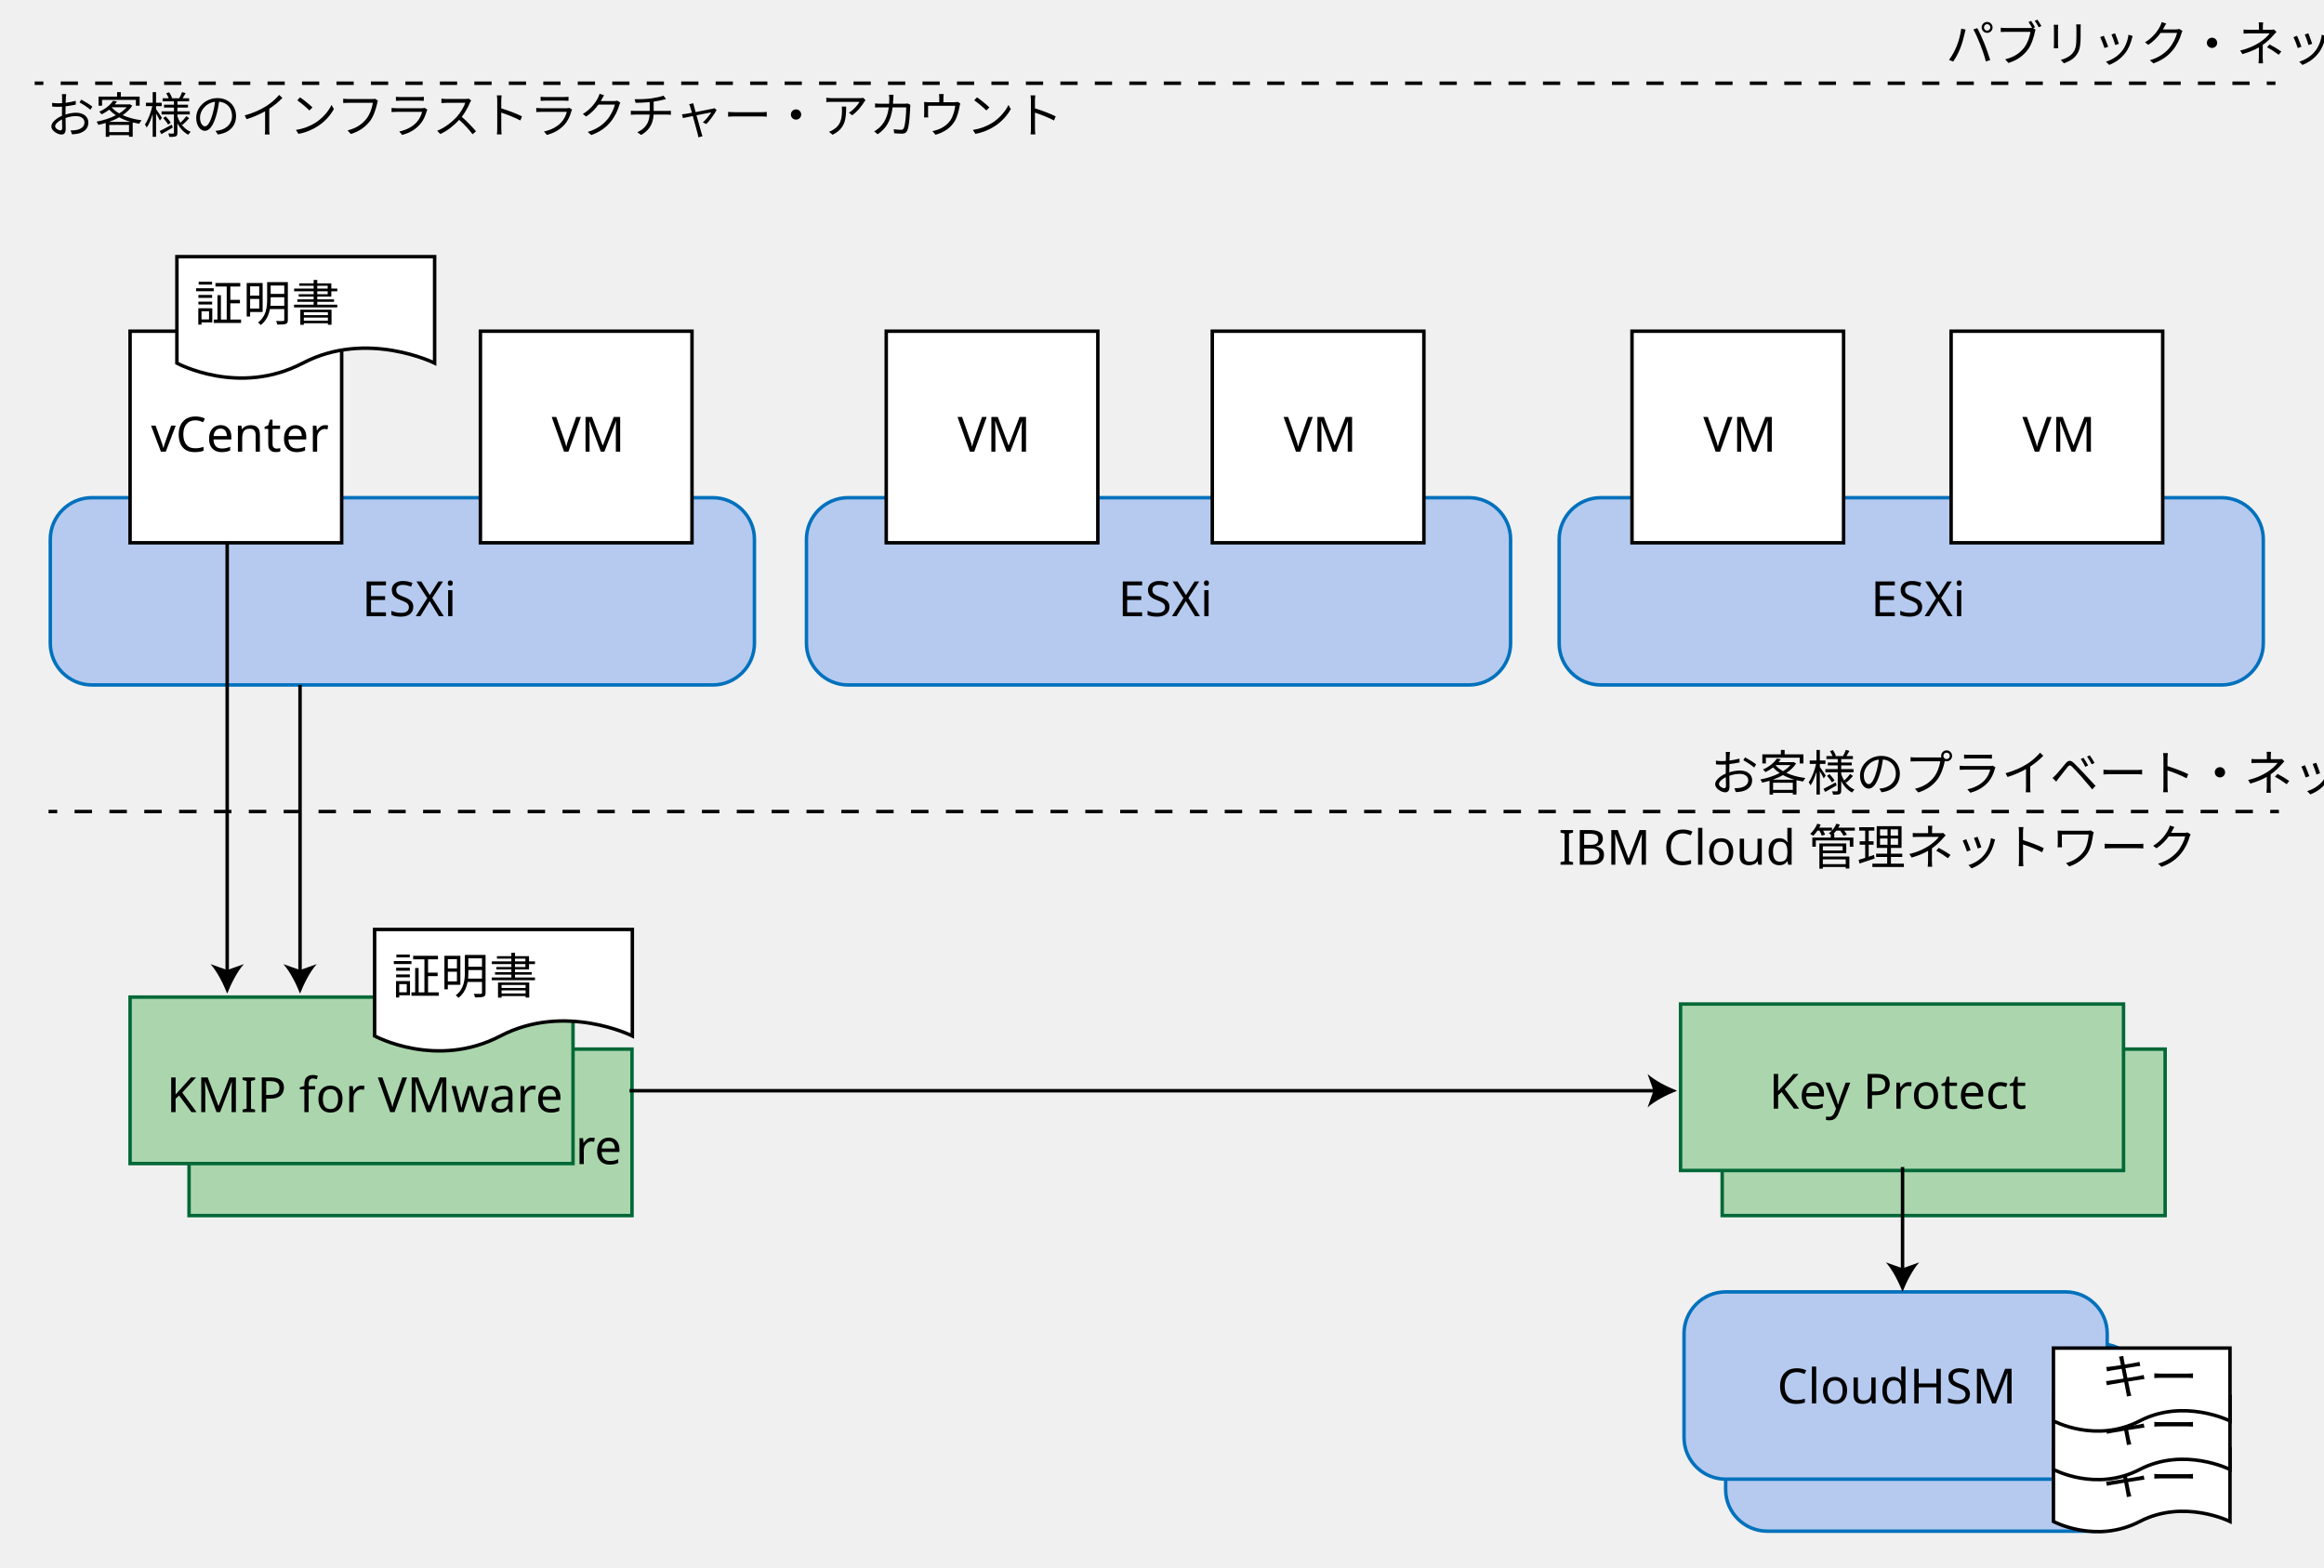
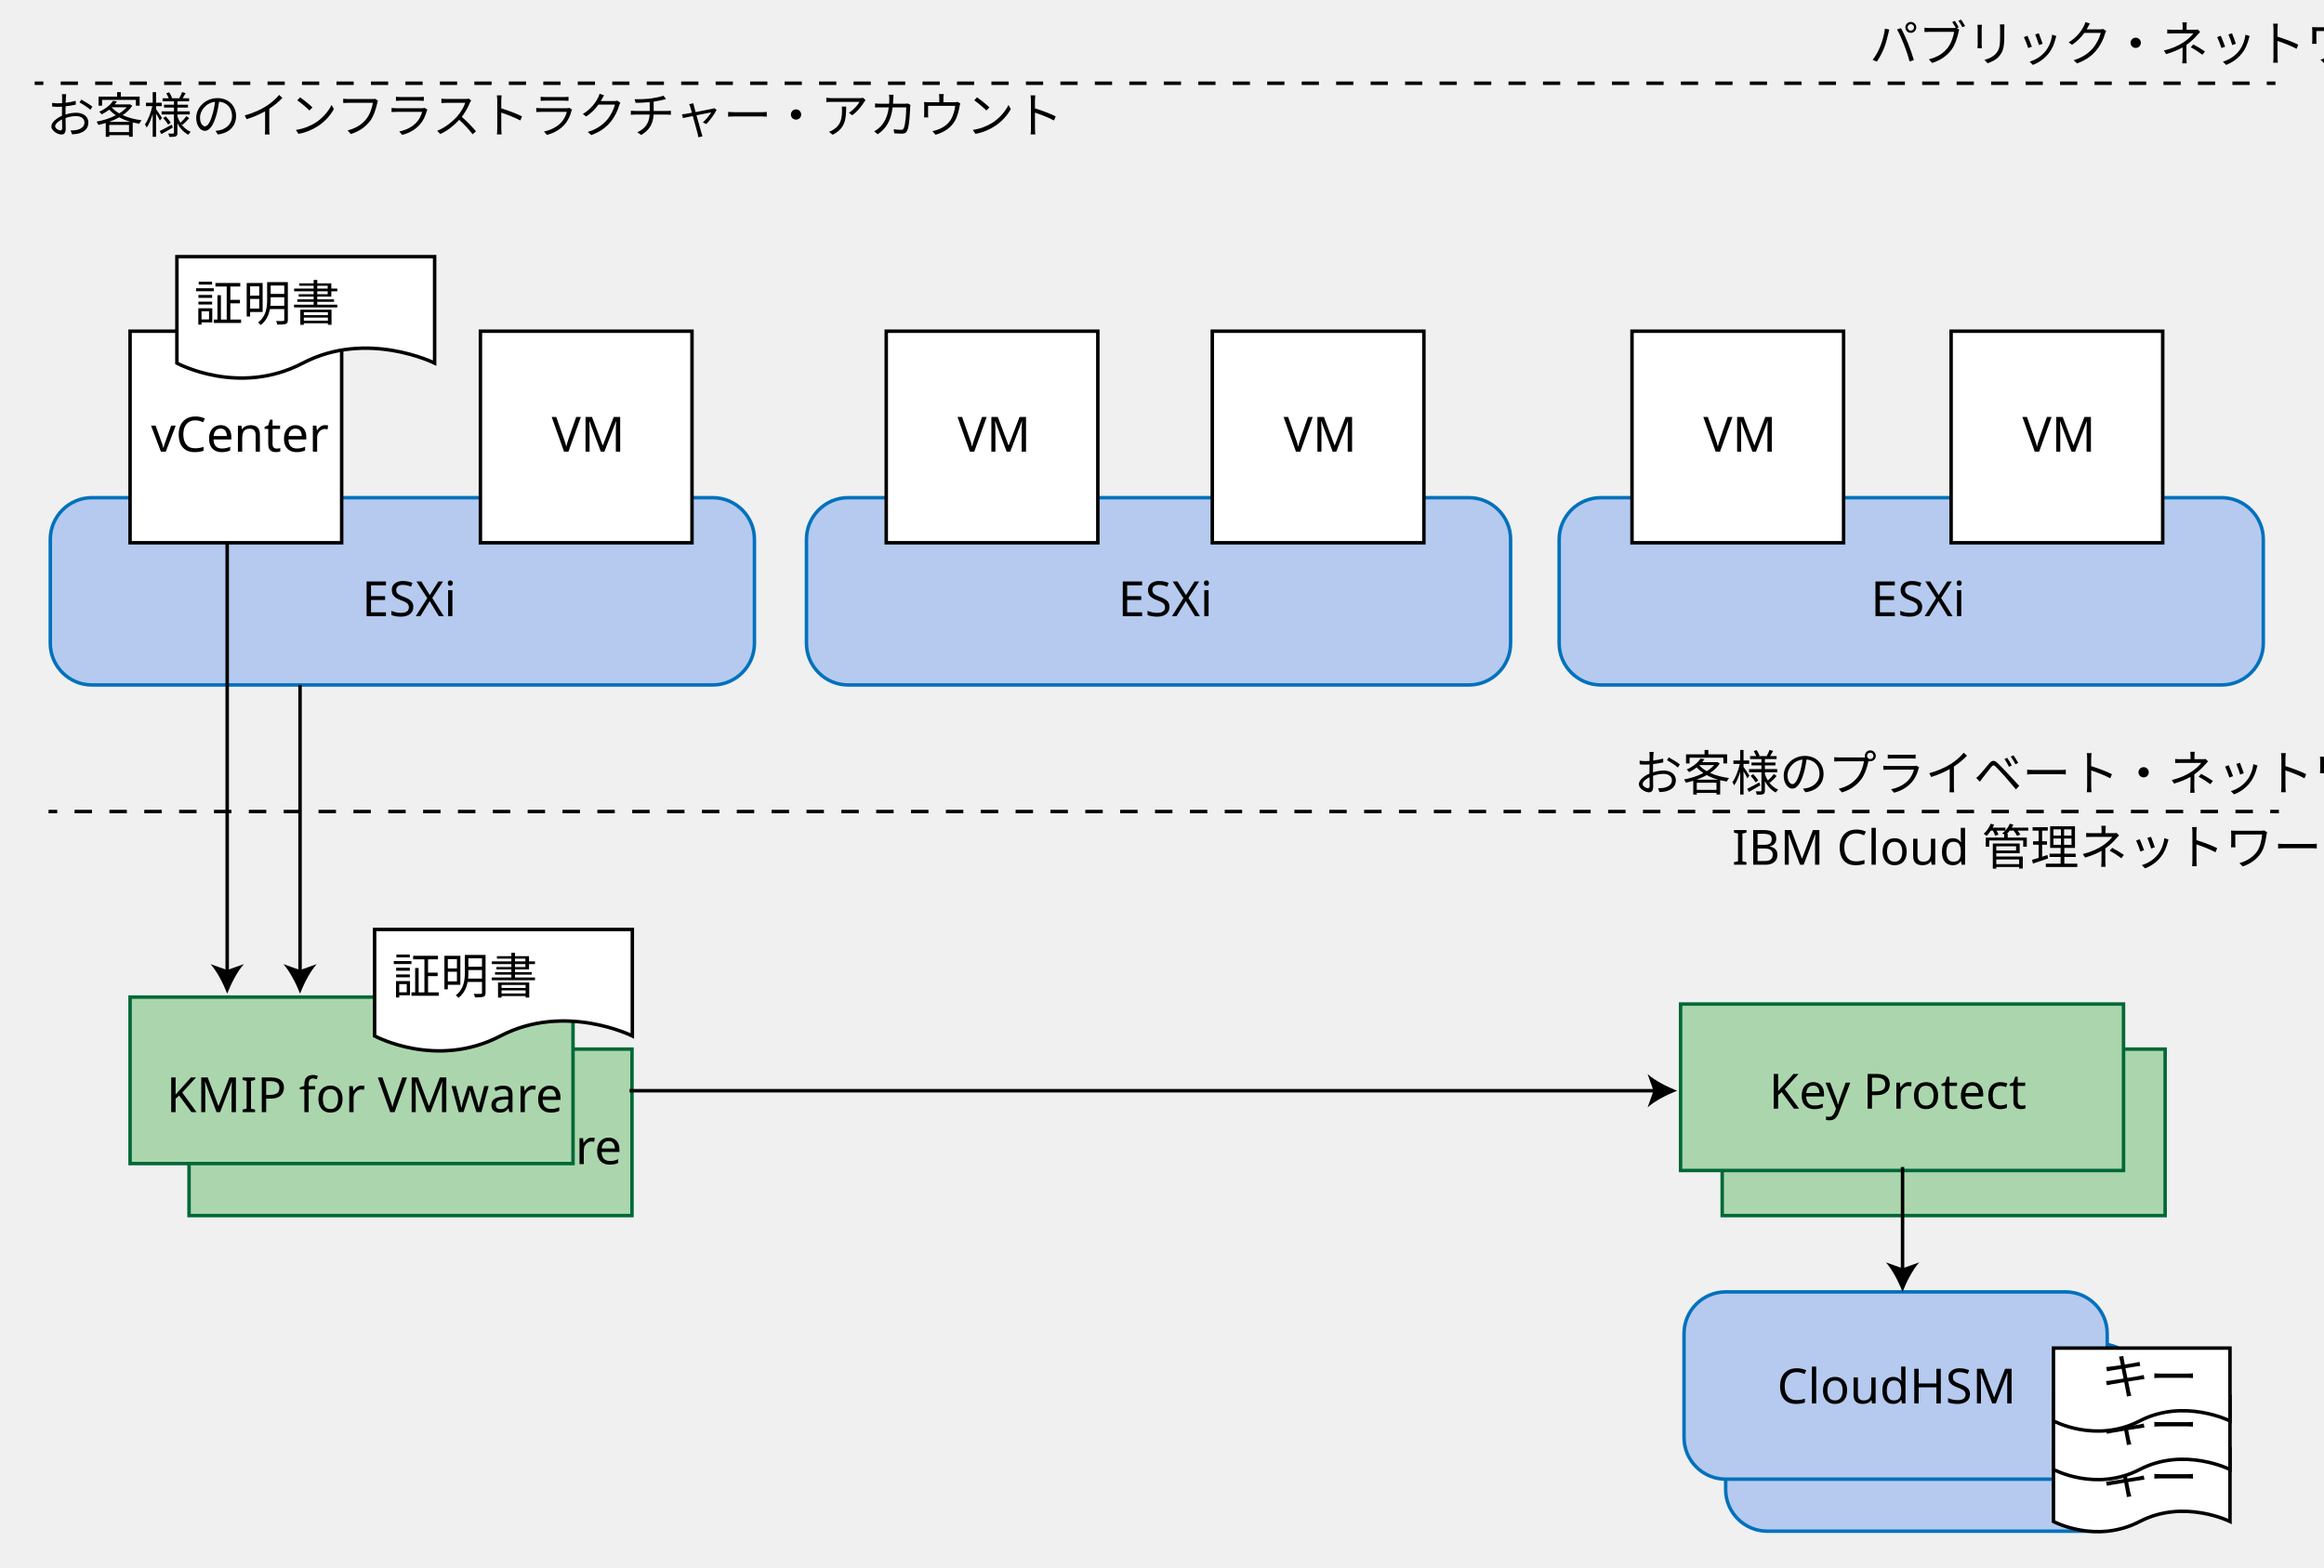
- <svg xmlns="http://www.w3.org/2000/svg" version="1.1" x="0px" y="0px" viewBox="0 0 670 452" style="enable-background:new 0 0 670 452;" xml:space="preserve">
-   <style type="text/css">
+ <svg xmlns="http://www.w3.org/2000/svg" version="1.1" x="0px" y="0px" viewBox="0 0 670 452" style="enable-background:new 0 0 670 452;" xml:space="preserve" id="svg221">
+   <defs id="defs225">
+ 	
+ 	
+ 	
+ 	
+ 	
+ 	
+ </defs>
+   <style type="text/css" id="style2">
	.st0{fill:#B6CAEF;stroke:#0071BC;stroke-miterlimit:10;}
	.st1{font-family:'IBMPlexSans';}
	.st2{font-size:14px;}
	.st3{fill:#FFFFFF;}
	.st4{fill:#FFFFFF;stroke:#000000;stroke-miterlimit:10;}
	.st5{fill:#ABD6AD;stroke:#006837;stroke-miterlimit:10;}
	.st6{fill:none;stroke:#000000;stroke-miterlimit:10;}
	.st7{fill:none;stroke:#000000;stroke-miterlimit:10;stroke-dasharray:4.969,4.969;}
	.st8{fill:none;stroke:#000000;stroke-miterlimit:10;stroke-dasharray:5.024,5.024;}
</style>
  <g id="vCenter_VM_ESXi">
    <g id="ESXi_1">
-       <path class="st0" d="M205.5,197.5h-179c-6.6,0-12-5.4-12-12v-30c0-6.6,5.4-12,12-12h179c6.6,0,12,5.4,12,12v30    C217.5,192.1,212.1,197.5,205.5,197.5z" />
-       <text transform="matrix(1 0 0 1 104.3335 177.6665)" class="st1 st2">ESXi</text>
+       <path class="st0" d="M205.5,197.5h-179c-6.6,0-12-5.4-12-12v-30c0-6.6,5.4-12,12-12h179c6.6,0,12,5.4,12,12v30    C217.5,192.1,212.1,197.5,205.5,197.5z" id="path4" />
+       <text transform="matrix(1 0 0 1 104.3335 177.6665)" class="st1 st2" id="text6" style="-inkscape-font-specification:'MS UI Gothic, Normal';font-family:'MS UI Gothic';font-weight:normal;font-style:normal;font-stretch:normal;font-variant:normal;font-size:14px;text-anchor:start;text-align:start;writing-mode:lr;font-variant-ligatures:normal;font-variant-caps:normal;font-variant-numeric:normal;font-feature-settings:normal;">ESXi</text>
    </g>
    <g id="ESXi_1_1_">
-       <path class="st0" d="M423.5,197.5h-179c-6.6,0-12-5.4-12-12v-30c0-6.6,5.4-12,12-12h179c6.6,0,12,5.4,12,12v30    C435.5,192.1,430.1,197.5,423.5,197.5z" />
-       <text transform="matrix(1 0 0 1 322.3335 177.6665)" class="st1 st2">ESXi</text>
+       <path class="st0" d="M423.5,197.5h-179c-6.6,0-12-5.4-12-12v-30c0-6.6,5.4-12,12-12h179c6.6,0,12,5.4,12,12v30    C435.5,192.1,430.1,197.5,423.5,197.5z" id="path9" />
+       <text transform="matrix(1 0 0 1 322.3335 177.6665)" class="st1 st2" id="text11" style="-inkscape-font-specification:'MS UI Gothic, Normal';font-family:'MS UI Gothic';font-weight:normal;font-style:normal;font-stretch:normal;font-variant:normal;font-size:14px;text-anchor:start;text-align:start;writing-mode:lr;font-variant-ligatures:normal;font-variant-caps:normal;font-variant-numeric:normal;font-feature-settings:normal;">ESXi</text>
    </g>
    <g id="ESXi_1_2_">
-       <path class="st0" d="M640.5,197.5h-179c-6.6,0-12-5.4-12-12v-30c0-6.6,5.4-12,12-12h179c6.6,0,12,5.4,12,12v30    C652.5,192.1,647.1,197.5,640.5,197.5z" />
-       <text transform="matrix(1 0 0 1 539.3335 177.6665)" class="st1 st2">ESXi</text>
+       <path class="st0" d="M640.5,197.5h-179c-6.6,0-12-5.4-12-12v-30c0-6.6,5.4-12,12-12h179c6.6,0,12,5.4,12,12v30    C652.5,192.1,647.1,197.5,640.5,197.5z" id="path14" />
+       <text transform="matrix(1 0 0 1 539.3335 177.6665)" class="st1 st2" id="text16" style="-inkscape-font-specification:'MS UI Gothic, Normal';font-family:'MS UI Gothic';font-weight:normal;font-style:normal;font-stretch:normal;font-variant:normal;font-size:14px;text-anchor:start;text-align:start;writing-mode:lr;font-variant-ligatures:normal;font-variant-caps:normal;font-variant-numeric:normal;font-feature-settings:normal;">ESXi</text>
    </g>
    <g id="vCenter">
-       <g>
-         <rect x="37.5" y="95.5" class="st3" width="61" height="61" />
-         <path d="M98,96v60H38V96H98 M99,95H37v62h62V95L99,95z" />
+       <g id="g23">
+         <rect x="37.5" y="95.5" class="st3" width="61" height="61" id="rect19" />
+         <path d="M98,96v60H38V96H98 M99,95H37v62h62V95L99,95z" id="path21" />
      </g>
-       <text transform="matrix(1 0 0 1 43.5493 130.228)" class="st1 st2">vCenter</text>
+       <text transform="matrix(1 0 0 1 43.5493 130.228)" class="st1 st2" id="text25" style="-inkscape-font-specification:'MS UI Gothic, Normal';font-family:'MS UI Gothic';font-weight:normal;font-style:normal;font-stretch:normal;font-variant:normal;font-size:14px;text-anchor:start;text-align:start;writing-mode:lr;font-variant-ligatures:normal;font-variant-caps:normal;font-variant-numeric:normal;font-feature-settings:normal;">vCenter</text>
    </g>
    <g id="VM1">
-       <g>
-         <rect x="138.5" y="95.5" class="st3" width="61" height="61" />
-         <path d="M199,96v60h-60V96H199 M200,95h-62v62h62V95L200,95z" />
+       <g id="g32">
+         <rect x="138.5" y="95.5" class="st3" width="61" height="61" id="rect28" />
+         <path d="M199,96v60h-60V96H199 M200,95h-62v62h62V95L200,95z" id="path30" />
      </g>
-       <text transform="matrix(1 0 0 1 159.053 130.228)" class="st1 st2">VM</text>
+       <text transform="matrix(1 0 0 1 159.053 130.228)" class="st1 st2" id="text34" style="-inkscape-font-specification:'MS UI Gothic, Normal';font-family:'MS UI Gothic';font-weight:normal;font-style:normal;font-stretch:normal;font-variant:normal;font-size:14px;text-anchor:start;text-align:start;writing-mode:lr;font-variant-ligatures:normal;font-variant-caps:normal;font-variant-numeric:normal;font-feature-settings:normal;">VM</text>
    </g>
    <g id="VM2">
-       <g>
-         <rect x="255.5" y="95.5" class="st3" width="61" height="61" />
-         <path d="M316,96v60h-60V96H316 M317,95h-62v62h62V95L317,95z" />
+       <g id="g41">
+         <rect x="255.5" y="95.5" class="st3" width="61" height="61" id="rect37" />
+         <path d="M316,96v60h-60V96H316 M317,95h-62v62h62V95L317,95z" id="path39" />
      </g>
-       <text transform="matrix(1 0 0 1 276.053 130.228)" class="st1 st2">VM</text>
+       <text transform="matrix(1 0 0 1 276.053 130.228)" class="st1 st2" id="text43" style="-inkscape-font-specification:'MS UI Gothic, Normal';font-family:'MS UI Gothic';font-weight:normal;font-style:normal;font-stretch:normal;font-variant:normal;font-size:14px;text-anchor:start;text-align:start;writing-mode:lr;font-variant-ligatures:normal;font-variant-caps:normal;font-variant-numeric:normal;font-feature-settings:normal;">VM</text>
    </g>
    <g id="VM3">
-       <g>
-         <rect x="349.5" y="95.5" class="st3" width="61" height="61" />
-         <path d="M410,96v60h-60V96H410 M411,95h-62v62h62V95L411,95z" />
+       <g id="g50">
+         <rect x="349.5" y="95.5" class="st3" width="61" height="61" id="rect46" />
+         <path d="M410,96v60h-60V96H410 M411,95h-62v62h62V95L411,95z" id="path48" />
      </g>
-       <text transform="matrix(1 0 0 1 370.053 130.228)" class="st1 st2">VM</text>
+       <text transform="matrix(1 0 0 1 370.053 130.228)" class="st1 st2" id="text52" style="-inkscape-font-specification:'MS UI Gothic, Normal';font-family:'MS UI Gothic';font-weight:normal;font-style:normal;font-stretch:normal;font-variant:normal;font-size:14px;text-anchor:start;text-align:start;writing-mode:lr;font-variant-ligatures:normal;font-variant-caps:normal;font-variant-numeric:normal;font-feature-settings:normal;">VM</text>
    </g>
    <g id="VM4">
-       <g>
-         <rect x="470.5" y="95.5" class="st3" width="61" height="61" />
-         <path d="M531,96v60h-60V96H531 M532,95h-62v62h62V95L532,95z" />
+       <g id="g59">
+         <rect x="470.5" y="95.5" class="st3" width="61" height="61" id="rect55" />
+         <path d="M531,96v60h-60V96H531 M532,95h-62v62h62V95L532,95z" id="path57" />
      </g>
-       <text transform="matrix(1 0 0 1 491.053 130.228)" class="st1 st2">VM</text>
+       <text transform="matrix(1 0 0 1 491.053 130.228)" class="st1 st2" id="text61" style="-inkscape-font-specification:'MS UI Gothic, Normal';font-family:'MS UI Gothic';font-weight:normal;font-style:normal;font-stretch:normal;font-variant:normal;font-size:14px;text-anchor:start;text-align:start;writing-mode:lr;font-variant-ligatures:normal;font-variant-caps:normal;font-variant-numeric:normal;font-feature-settings:normal;">VM</text>
    </g>
    <g id="VM5">
-       <g>
-         <rect x="562.5" y="95.5" class="st3" width="61" height="61" />
-         <path d="M623,96v60h-60V96H623 M624,95h-62v62h62V95L624,95z" />
+       <g id="g68">
+         <rect x="562.5" y="95.5" class="st3" width="61" height="61" id="rect64" />
+         <path d="M623,96v60h-60V96H623 M624,95h-62v62h62V95L624,95z" id="path66" />
      </g>
-       <text transform="matrix(1 0 0 1 583.053 130.228)" class="st1 st2">VM</text>
+       <text transform="matrix(1 0 0 1 583.053 130.228)" class="st1 st2" id="text70" style="-inkscape-font-specification:'MS UI Gothic, Normal';font-family:'MS UI Gothic';font-weight:normal;font-style:normal;font-stretch:normal;font-variant:normal;font-size:14px;text-anchor:start;text-align:start;writing-mode:lr;font-variant-ligatures:normal;font-variant-caps:normal;font-variant-numeric:normal;font-feature-settings:normal;">VM</text>
    </g>
    <g id="certificate_top">
-       <path class="st4" d="M51,74v30.7c0,0,17.8,9.7,36.3,0s38,0,38,0V74H51z" />
-       <text transform="matrix(1 0 0 1 56 92.5)" class="st1 st2">証明書</text>
+       <path class="st4" d="M51,74v30.7c0,0,17.8,9.7,36.3,0s38,0,38,0V74H51z" id="path73" />
+       <text transform="matrix(1 0 0 1 56 92.5)" class="st1 st2" id="text75" style="-inkscape-font-specification:'MS UI Gothic, Normal';font-family:'MS UI Gothic';font-weight:normal;font-style:normal;font-stretch:normal;font-variant:normal;font-size:14px;text-anchor:start;text-align:start;writing-mode:lr;font-variant-ligatures:normal;font-variant-caps:normal;font-variant-numeric:normal;font-feature-settings:normal;">証明書</text>
    </g>
  </g>
  <g id="KMIP">
-     <g>
-       <g>
-         <g>
-           <rect x="54.5" y="302.5" class="st5" width="127.7" height="48" />
-           <text transform="matrix(1 0 0 1 65 335.667)" class="st1 st2">KMIP for VMware</text>
+     <g id="g98">
+       <g id="g91">
+         <g id="g83">
+           <rect x="54.5" y="302.5" class="st5" width="127.7" height="48" id="rect79" />
+           <text transform="matrix(1 0 0 1 65 335.667)" class="st1 st2" id="text81" style="-inkscape-font-specification:'MS UI Gothic, Normal';font-family:'MS UI Gothic';font-weight:normal;font-style:normal;font-stretch:normal;font-variant:normal;font-size:14px;text-anchor:start;text-align:start;writing-mode:lr;font-variant-ligatures:normal;font-variant-caps:normal;font-variant-numeric:normal;font-feature-settings:normal;">KMIP for VMware</text>
        </g>
-         <g>
-           <rect x="37.5" y="287.5" class="st5" width="127.7" height="48" />
-           <text transform="matrix(1 0 0 1 48 320.667)" class="st1 st2">KMIP for VMware</text>
+         <g id="g89">
+           <rect x="37.5" y="287.5" class="st5" width="127.7" height="48" id="rect85" />
+           <text transform="matrix(1 0 0 1 48 320.667)" class="st1 st2" id="text87" style="-inkscape-font-specification:'MS UI Gothic, Normal';font-family:'MS UI Gothic';font-weight:normal;font-style:normal;font-stretch:normal;font-variant:normal;font-size:14px;text-anchor:start;text-align:start;writing-mode:lr;font-variant-ligatures:normal;font-variant-caps:normal;font-variant-numeric:normal;font-feature-settings:normal;">KMIP for VMware</text>
        </g>
      </g>
      <g id="certificate_top_1_">
-         <path class="st4" d="M108,268v30.7c0,0,17.8,9.7,36.3,0c18.6-9.7,38,0,38,0V268H108z" />
-         <text transform="matrix(1 0 0 1 113 286.5)" class="st1 st2">証明書</text>
+         <path class="st4" d="M108,268v30.7c0,0,17.8,9.7,36.3,0c18.6-9.7,38,0,38,0V268H108z" id="path93" />
+         <text transform="matrix(1 0 0 1 113 286.5)" class="st1 st2" id="text95" style="-inkscape-font-specification:'MS UI Gothic, Normal';font-family:'MS UI Gothic';font-weight:normal;font-style:normal;font-stretch:normal;font-variant:normal;font-size:14px;text-anchor:start;text-align:start;writing-mode:lr;font-variant-ligatures:normal;font-variant-caps:normal;font-variant-numeric:normal;font-feature-settings:normal;">証明書</text>
      </g>
    </g>
  </g>
  <g id="Key_protect">
-     <g>
-       <g>
-         <rect x="496.5" y="302.5" class="st5" width="127.7" height="48" />
-         <text transform="matrix(1 0 0 1 522 332.667)" class="st1 st2">Key Protect</text>
+     <g id="g113">
+       <g id="g105">
+         <rect x="496.5" y="302.5" class="st5" width="127.7" height="48" id="rect101" />
+         <text transform="matrix(1 0 0 1 522 332.667)" class="st1 st2" id="text103" style="-inkscape-font-specification:'MS UI Gothic, Normal';font-family:'MS UI Gothic';font-weight:normal;font-style:normal;font-stretch:normal;font-variant:normal;font-size:14px;text-anchor:start;text-align:start;writing-mode:lr;font-variant-ligatures:normal;font-variant-caps:normal;font-variant-numeric:normal;font-feature-settings:normal;">Key Protect</text>
      </g>
-       <g>
-         <rect x="484.5" y="289.5" class="st5" width="127.7" height="48" />
-         <text transform="matrix(1 0 0 1 510 319.667)" class="st1 st2">Key Protect</text>
+       <g id="g111">
+         <rect x="484.5" y="289.5" class="st5" width="127.7" height="48" id="rect107" />
+         <text transform="matrix(1 0 0 1 510 319.667)" class="st1 st2" id="text109" style="-inkscape-font-specification:'MS UI Gothic, Normal';font-family:'MS UI Gothic';font-weight:normal;font-style:normal;font-stretch:normal;font-variant:normal;font-size:14px;text-anchor:start;text-align:start;writing-mode:lr;font-variant-ligatures:normal;font-variant-caps:normal;font-variant-numeric:normal;font-feature-settings:normal;">Key Protect</text>
      </g>
    </g>
  </g>
  <g id="CloudHSM_and_Key">
-     <g>
-       <g>
-         <g>
-           <path class="st0" d="M605.5,441.5h-96c-6.6,0-12-5.4-12-12v-30c0-6.6,5.4-12,12-12h96c6.6,0,12,5.4,12,12v30      C617.5,436.1,612.1,441.5,605.5,441.5z" />
-           <text transform="matrix(1 0 0 1 530.333 419.667)" class="st1 st2">CloudHSM</text>
+     <g id="g150">
+       <g id="g128">
+         <g id="g120">
+           <path class="st0" d="M605.5,441.5h-96c-6.6,0-12-5.4-12-12v-30c0-6.6,5.4-12,12-12h96c6.6,0,12,5.4,12,12v30      C617.5,436.1,612.1,441.5,605.5,441.5z" id="path116" />
+           <text transform="matrix(1 0 0 1 530.333 419.667)" class="st1 st2" id="text118" style="-inkscape-font-specification:'MS UI Gothic, Normal';font-family:'MS UI Gothic';font-weight:normal;font-style:normal;font-stretch:normal;font-variant:normal;font-size:14px;text-anchor:start;text-align:start;writing-mode:lr;font-variant-ligatures:normal;font-variant-caps:normal;font-variant-numeric:normal;font-feature-settings:normal;">CloudHSM</text>
        </g>
-         <g>
-           <path class="st0" d="M595.5,426.5h-98c-6.6,0-12-5.4-12-12v-30c0-6.6,5.4-12,12-12h98c6.6,0,12,5.4,12,12v30      C607.5,421.1,602.1,426.5,595.5,426.5z" />
-           <text transform="matrix(1 0 0 1 512.333 404.667)" class="st1 st2">CloudHSM</text>
+         <g id="g126">
+           <path class="st0" d="M595.5,426.5h-98c-6.6,0-12-5.4-12-12v-30c0-6.6,5.4-12,12-12h98c6.6,0,12,5.4,12,12v30      C607.5,421.1,602.1,426.5,595.5,426.5z" id="path122" />
+           <text transform="matrix(1 0 0 1 512.333 404.667)" class="st1 st2" id="text124" style="-inkscape-font-specification:'MS UI Gothic, Normal';font-family:'MS UI Gothic';font-weight:normal;font-style:normal;font-stretch:normal;font-variant:normal;font-size:14px;text-anchor:start;text-align:start;writing-mode:lr;font-variant-ligatures:normal;font-variant-caps:normal;font-variant-numeric:normal;font-feature-settings:normal;">CloudHSM</text>
        </g>
      </g>
-       <g>
-         <g>
-           <path class="st4" d="M592,417.7v21c0,0,12.2,6.6,24.9,0s26,0,26,0v-21H592z" />
-           <text transform="matrix(1 0 0 1 605.6666 431.0458)" class="st1 st2">キー</text>
+       <g id="g148">
+         <g id="g134">
+           <path class="st4" d="M592,417.7v21c0,0,12.2,6.6,24.9,0s26,0,26,0v-21H592z" id="path130" />
+           <text transform="matrix(1 0 0 1 605.6666 431.0458)" class="st1 st2" id="text132" style="-inkscape-font-specification:'MS UI Gothic, Normal';font-family:'MS UI Gothic';font-weight:normal;font-style:normal;font-stretch:normal;font-variant:normal;font-size:14px;text-anchor:start;text-align:start;writing-mode:lr;font-variant-ligatures:normal;font-variant-caps:normal;font-variant-numeric:normal;font-feature-settings:normal;">キー</text>
        </g>
-         <g>
-           <path class="st4" d="M592,402.7v21c0,0,12.2,6.6,24.9,0s26,0,26,0v-21H592z" />
-           <text transform="matrix(1 0 0 1 605.6666 416.0458)" class="st1 st2">キー</text>
+         <g id="g140">
+           <path class="st4" d="M592,402.7v21c0,0,12.2,6.6,24.9,0s26,0,26,0v-21H592z" id="path136" />
+           <text transform="matrix(1 0 0 1 605.6666 416.0458)" class="st1 st2" id="text138" style="-inkscape-font-specification:'MS UI Gothic, Normal';font-family:'MS UI Gothic';font-weight:normal;font-style:normal;font-stretch:normal;font-variant:normal;font-size:14px;text-anchor:start;text-align:start;writing-mode:lr;font-variant-ligatures:normal;font-variant-caps:normal;font-variant-numeric:normal;font-feature-settings:normal;">キー</text>
        </g>
-         <g>
-           <path class="st4" d="M592,388.7v21c0,0,12.2,6.6,24.9,0s26,0,26,0v-21H592z" />
-           <text transform="matrix(1 0 0 1 605.6666 402.0458)" class="st1 st2">キー</text>
+         <g id="g146">
+           <path class="st4" d="M592,388.7v21c0,0,12.2,6.6,24.9,0s26,0,26,0v-21H592z" id="path142" />
+           <text transform="matrix(1 0 0 1 605.6666 402.0458)" class="st1 st2" id="text144" style="-inkscape-font-specification:'MS UI Gothic, Normal';font-family:'MS UI Gothic';font-weight:normal;font-style:normal;font-stretch:normal;font-variant:normal;font-size:14px;text-anchor:start;text-align:start;writing-mode:lr;font-variant-ligatures:normal;font-variant-caps:normal;font-variant-numeric:normal;font-feature-settings:normal;">キー</text>
        </g>
      </g>
    </g>
  </g>
-   <g id="dash_lines_and_text_around">
-     <text transform="matrix(1 0 0 1 13.3335 38.3335)" class="st1 st2">お客様のインフラストラクチャー・アカウント</text>
-     <text transform="matrix(1 0 0 1 561 17.6665)" class="st1 st2">パブリック・ネットワーク</text>
-     <text transform="matrix(1 0 0 1 493 228)" class="st1 st2">お客様のプライベート・ネットワーク</text>
-     <text transform="matrix(1 0 0 1 449.333 249.333)" class="st1 st2">IBM Cloud 管理ネットワーク</text>
-     <g id="top_dash_line">
-       <g>
-         <line class="st6" x1="10" y1="24" x2="12.5" y2="24" />
-         <line class="st7" x1="17.5" y1="24" x2="651" y2="24" />
-         <line class="st6" x1="653.5" y1="24" x2="656" y2="24" />
-       </g>
+   <text style="font-size:14px;font-family:'MS UI Gothic';-inkscape-font-specification:'MS UI Gothic, Normal';font-weight:normal;font-style:normal;font-stretch:normal;font-variant:normal;text-anchor:start;text-align:start;writing-mode:lr;font-variant-ligatures:normal;font-variant-caps:normal;font-variant-numeric:normal;font-feature-settings:normal;" id="text153" class="st1 st2" x="13.334" y="38.334">お客様のインフラストラクチャー・アカウント</text>
+   <text style="font-style:normal;font-variant:normal;font-weight:normal;font-stretch:normal;font-size:14px;font-family:'MS UI Gothic';-inkscape-font-specification:'MS UI Gothic, Normal';font-variant-ligatures:normal;font-variant-caps:normal;font-variant-numeric:normal;font-feature-settings:normal;text-align:start;writing-mode:lr-tb;text-anchor:start" id="text155" class="st1 st2" x="539" y="17.666">パブリック・ネットワーク</text>
+   <text style="font-style:normal;font-variant:normal;font-weight:normal;font-stretch:normal;font-size:14px;font-family:'MS UI Gothic';-inkscape-font-specification:'MS UI Gothic, Normal';font-variant-ligatures:normal;font-variant-caps:normal;font-variant-numeric:normal;font-feature-settings:normal;text-align:start;writing-mode:lr-tb;text-anchor:start" id="text157" class="st1 st2" x="471" y="228">お客様のプライベート・ネットワーク</text>
+   <text style="font-style:normal;font-variant:normal;font-weight:normal;font-stretch:normal;font-size:14px;font-family:'MS UI Gothic';-inkscape-font-specification:'MS UI Gothic, Normal';font-variant-ligatures:normal;font-variant-caps:normal;font-variant-numeric:normal;font-feature-settings:normal;text-align:start;writing-mode:lr-tb;text-anchor:start" id="text159" class="st1 st2" x="499.333" y="249.333">IBM Cloud 管理ネットワーク</text>
+   <g id="top_dash_line">
+     <g id="g167">
+       <line style="fill:none;stroke:#000000;stroke-miterlimit:10" id="line161" y2="24" x2="12.5" y1="24" x1="10" class="st6" />
+       <line style="fill:none;stroke:#000000;stroke-miterlimit:10;stroke-dasharray:4.969, 4.969" id="line163" y2="24" x2="651" y1="24" x1="17.5" class="st7" />
+       <line style="fill:none;stroke:#000000;stroke-miterlimit:10" id="line165" y2="24" x2="656" y1="24" x1="653.5" class="st6" />
    </g>
-     <g id="second_dash_line">
-       <g>
-         <line class="st6" x1="14" y1="234" x2="16.5" y2="234" />
-         <line class="st8" x1="21.5" y1="234" x2="652" y2="234" />
-         <line class="st6" x1="654.5" y1="234" x2="657" y2="234" />
-       </g>
+   </g>
+   <g id="second_dash_line">
+     <g id="g176">
+       <line style="fill:none;stroke:#000000;stroke-miterlimit:10" id="line170" y2="234" x2="16.5" y1="234" x1="14" class="st6" />
+       <line style="fill:none;stroke:#000000;stroke-miterlimit:10;stroke-dasharray:5.024, 5.024" id="line172" y2="234" x2="652" y1="234" x1="21.5" class="st8" />
+       <line style="fill:none;stroke:#000000;stroke-miterlimit:10" id="line174" y2="234" x2="657" y1="234" x1="654.5" class="st6" />
    </g>
  </g>
  <g id="arrows">
-     <g>
-       <g>
-         <line class="st6" x1="65.5" y1="156.5" x2="65.5" y2="280.5" />
-         <g>
-           <path d="M65.5,286.5c-1.1-2.8-2.9-6.4-4.8-8.5l4.8,1.7l4.8-1.7C68.4,280.1,66.6,283.7,65.5,286.5z" />
+     <g id="g188">
+       <g id="g186">
+         <line class="st6" x1="65.5" y1="156.5" x2="65.5" y2="280.5" id="line180" />
+         <g id="g184">
+           <path d="M65.5,286.5c-1.1-2.8-2.9-6.4-4.8-8.5l4.8,1.7l4.8-1.7C68.4,280.1,66.6,283.7,65.5,286.5z" id="path182" />
        </g>
      </g>
    </g>
-     <g>
-       <g>
-         <line class="st6" x1="86.5" y1="197.5" x2="86.5" y2="280.5" />
-         <g>
-           <path d="M86.5,286.5c-1.1-2.8-2.9-6.4-4.8-8.5l4.8,1.7l4.8-1.7C89.4,280.1,87.6,283.7,86.5,286.5z" />
+     <g id="g198">
+       <g id="g196">
+         <line class="st6" x1="86.5" y1="197.5" x2="86.5" y2="280.5" id="line190" />
+         <g id="g194">
+           <path d="M86.5,286.5c-1.1-2.8-2.9-6.4-4.8-8.5l4.8,1.7l4.8-1.7C89.4,280.1,87.6,283.7,86.5,286.5z" id="path192" />
        </g>
      </g>
    </g>
-     <g>
-       <g>
-         <line class="st6" x1="181.5" y1="314.5" x2="477.5" y2="314.5" />
-         <g>
-           <path d="M483.5,314.5c-2.8,1.1-6.4,2.9-8.5,4.8l1.7-4.8l-1.7-4.8C477.1,311.6,480.7,313.4,483.5,314.5z" />
+     <g id="g208">
+       <g id="g206">
+         <line class="st6" x1="181.5" y1="314.5" x2="477.5" y2="314.5" id="line200" />
+         <g id="g204">
+           <path d="M483.5,314.5c-2.8,1.1-6.4,2.9-8.5,4.8l1.7-4.8l-1.7-4.8C477.1,311.6,480.7,313.4,483.5,314.5z" id="path202" />
        </g>
      </g>
    </g>
-     <g>
-       <g>
-         <line class="st6" x1="548.5" y1="336.5" x2="548.5" y2="366.5" />
-         <g>
-           <path d="M548.5,372.5c-1.1-2.8-2.9-6.4-4.8-8.5l4.8,1.7l4.8-1.7C551.4,366.1,549.6,369.7,548.5,372.5z" />
+     <g id="g218">
+       <g id="g216">
+         <line class="st6" x1="548.5" y1="336.5" x2="548.5" y2="366.5" id="line210" />
+         <g id="g214">
+           <path d="M548.5,372.5c-1.1-2.8-2.9-6.4-4.8-8.5l4.8,1.7l4.8-1.7C551.4,366.1,549.6,369.7,548.5,372.5z" id="path212" />
        </g>
      </g>
    </g>
  </g>
</svg>
